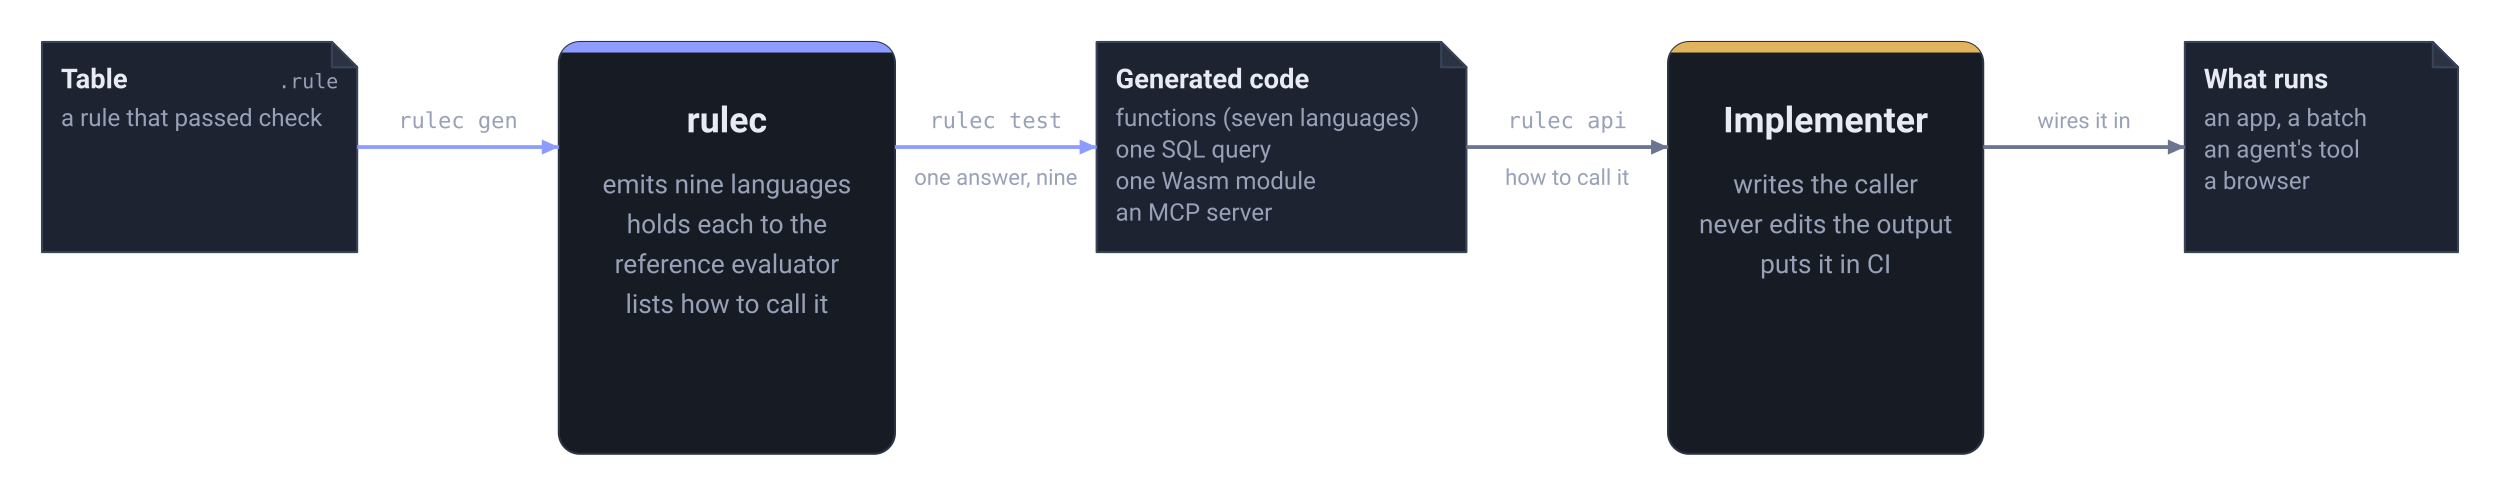
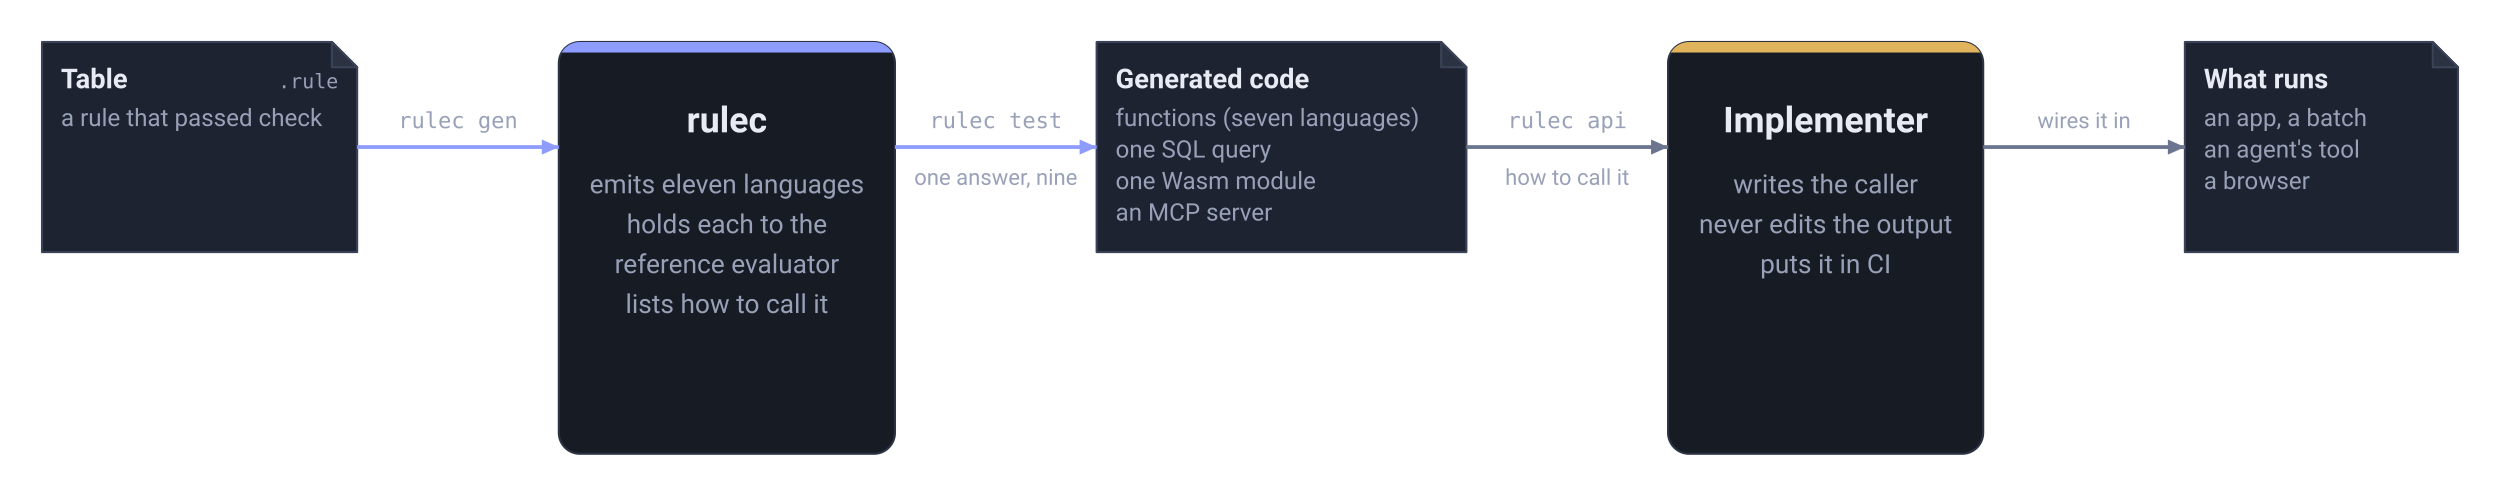
- <svg xmlns="http://www.w3.org/2000/svg" viewBox="0 0 1190 236" width="1190" height="236" role="img" aria-label="From a table that passed check, rulec gen writes code in nine languages and rulec test holds each to the reference evaluator. The implementer reads how to call it from rulec api and puts the function, the SQL query, the Wasm module or the MCP server into an app, a batch or an agent. Generated code is never edited; when the table changes, gen --check in CI stops the build." font-family="-apple-system, BlinkMacSystemFont, &quot;Hiragino Sans&quot;, &quot;Noto Sans JP&quot;, &quot;Yu Gothic&quot;, Meiryo, &quot;Segoe UI&quot;, Roboto, sans-serif">
+ <svg xmlns="http://www.w3.org/2000/svg" viewBox="0 0 1190 236" width="1190" height="236" role="img" aria-label="From a table that passed check, rulec gen writes code in eleven languages and rulec test holds each to the reference evaluator. The implementer reads how to call it from rulec api and puts the function, the SQL query, the Wasm module or the MCP server into an app, a batch or an agent. Generated code is never edited; when the table changes, gen --check in CI stops the build." font-family="-apple-system, BlinkMacSystemFont, &quot;Hiragino Sans&quot;, &quot;Noto Sans JP&quot;, &quot;Yu Gothic&quot;, Meiryo, &quot;Segoe UI&quot;, Roboto, sans-serif">
  <defs>
    <marker id="head-neutral" viewBox="0 0 10 10" refX="9" refY="5" markerWidth="9" markerHeight="9" markerUnits="userSpaceOnUse" orient="auto">
      <path d="M0,1 L9,5 L0,9 Z" fill="#6b7590" />
    </marker>
    <marker id="head-accent" viewBox="0 0 10 10" refX="9" refY="5" markerWidth="9" markerHeight="9" markerUnits="userSpaceOnUse" orient="auto">
      <path d="M0,1 L9,5 L0,9 Z" fill="#8e9cff" />
    </marker>
    <marker id="head-human" viewBox="0 0 10 10" refX="9" refY="5" markerWidth="9" markerHeight="9" markerUnits="userSpaceOnUse" orient="auto">
      <path d="M0,1 L9,5 L0,9 Z" fill="#e0b45c" />
    </marker>
  </defs>
  <path d="M20,20.0 H158 L170,32.0 V120.0 H20 Z" fill="#1e2331" stroke="#3a4257" stroke-linejoin="round" />
  <path d="M158,20.0 V32.0 H170 Z" fill="#2b3242" stroke="#3a4257" stroke-linejoin="round" />
  <text x="29" y="42.0" font-size="13" font-weight="600" text-anchor="start" fill="#e8ebf4">Table</text>
  <text x="161" y="42.0" font-size="9.5" font-weight="400" text-anchor="end" fill="#98a1b8" font-family="ui-monospace, SFMono-Regular, Menlo, Consolas, monospace">.rule</text>
  <text x="29" y="60.0" font-size="11.5" font-weight="400" text-anchor="start" fill="#98a1b8">a rule that passed check</text>
  <clipPath id="clip-1">
    <rect x="266" y="20" width="160" height="196" rx="10" />
  </clipPath>
  <rect x="266" y="20" width="160" height="196" rx="10" fill="#171b24" stroke="#2b3242" />
  <rect x="266" y="20" width="160" height="5" fill="#8e9cff" clip-path="url(#clip-1)" />
  <text x="346.0" y="63" font-size="17" font-weight="700" text-anchor="middle" fill="#e8ebf4">rulec</text>
-   <text x="346.0" y="92" font-size="12.5" font-weight="400" text-anchor="middle" fill="#98a1b8">emits nine languages</text>
+   <text x="346.0" y="92" font-size="12.5" font-weight="400" text-anchor="middle" fill="#98a1b8">emits eleven languages</text>
  <text x="346.0" y="111" font-size="12.5" font-weight="400" text-anchor="middle" fill="#98a1b8">holds each to the</text>
  <text x="346.0" y="130" font-size="12.5" font-weight="400" text-anchor="middle" fill="#98a1b8">reference evaluator</text>
  <text x="346.0" y="149" font-size="12.5" font-weight="400" text-anchor="middle" fill="#98a1b8">lists how to call it</text>
  <path d="M522,20.0 H686 L698,32.0 V120.0 H522 Z" fill="#1e2331" stroke="#3a4257" stroke-linejoin="round" />
  <path d="M686,20.0 V32.0 H698 Z" fill="#2b3242" stroke="#3a4257" stroke-linejoin="round" />
  <text x="531" y="42.0" font-size="13" font-weight="600" text-anchor="start" fill="#e8ebf4">Generated code</text>
  <text x="531" y="60.0" font-size="11.5" font-weight="400" text-anchor="start" fill="#98a1b8">functions (seven languages)</text>
  <text x="531" y="75.0" font-size="11.5" font-weight="400" text-anchor="start" fill="#98a1b8">one SQL query</text>
  <text x="531" y="90.0" font-size="11.5" font-weight="400" text-anchor="start" fill="#98a1b8">one Wasm module</text>
  <text x="531" y="105.0" font-size="11.5" font-weight="400" text-anchor="start" fill="#98a1b8">an MCP server</text>
  <clipPath id="clip-3">
    <rect x="794" y="20" width="150" height="196" rx="10" />
  </clipPath>
  <rect x="794" y="20" width="150" height="196" rx="10" fill="#171b24" stroke="#2b3242" />
  <rect x="794" y="20" width="150" height="5" fill="#e0b45c" clip-path="url(#clip-3)" />
  <text x="869.0" y="63" font-size="17" font-weight="700" text-anchor="middle" fill="#e8ebf4">Implementer</text>
  <text x="869.0" y="92" font-size="12.5" font-weight="400" text-anchor="middle" fill="#98a1b8">writes the caller</text>
  <text x="869.0" y="111" font-size="12.5" font-weight="400" text-anchor="middle" fill="#98a1b8">never edits the output</text>
  <text x="869.0" y="130" font-size="12.5" font-weight="400" text-anchor="middle" fill="#98a1b8">puts it in CI</text>
  <path d="M1040,20.0 H1158 L1170,32.0 V120.0 H1040 Z" fill="#1e2331" stroke="#3a4257" stroke-linejoin="round" />
  <path d="M1158,20.0 V32.0 H1170 Z" fill="#2b3242" stroke="#3a4257" stroke-linejoin="round" />
  <text x="1049" y="42.0" font-size="13" font-weight="600" text-anchor="start" fill="#e8ebf4">What runs</text>
  <text x="1049" y="60.0" font-size="11.5" font-weight="400" text-anchor="start" fill="#98a1b8">an app, a batch</text>
  <text x="1049" y="75.0" font-size="11.5" font-weight="400" text-anchor="start" fill="#98a1b8">an agent's tool</text>
  <text x="1049" y="90.0" font-size="11.5" font-weight="400" text-anchor="start" fill="#98a1b8">a browser</text>
  <line x1="170" y1="70" x2="266" y2="70" stroke="#8e9cff" stroke-width="1.8" marker-end="url(#head-accent)" />
  <text x="218.0" y="61" font-size="10.5" font-weight="400" text-anchor="middle" fill="#98a1b8" font-family="ui-monospace, SFMono-Regular, Menlo, Consolas, monospace">rulec gen</text>
  <line x1="426" y1="70" x2="522" y2="70" stroke="#8e9cff" stroke-width="1.8" marker-end="url(#head-accent)" />
  <text x="474.0" y="61" font-size="10.5" font-weight="400" text-anchor="middle" fill="#98a1b8" font-family="ui-monospace, SFMono-Regular, Menlo, Consolas, monospace">rulec test</text>
  <text x="474.0" y="88" font-size="10.5" font-weight="400" text-anchor="middle" fill="#98a1b8">one answer, nine</text>
  <line x1="698" y1="70" x2="794" y2="70" stroke="#6b7590" stroke-width="1.8" marker-end="url(#head-neutral)" />
  <text x="746.0" y="61" font-size="10.5" font-weight="400" text-anchor="middle" fill="#98a1b8" font-family="ui-monospace, SFMono-Regular, Menlo, Consolas, monospace">rulec api</text>
  <text x="746.0" y="88" font-size="10.5" font-weight="400" text-anchor="middle" fill="#98a1b8">how to call it</text>
  <line x1="944" y1="70" x2="1040" y2="70" stroke="#6b7590" stroke-width="1.8" marker-end="url(#head-neutral)" />
  <text x="992.0" y="61" font-size="10.5" font-weight="400" text-anchor="middle" fill="#98a1b8">wires it in</text>
</svg>
